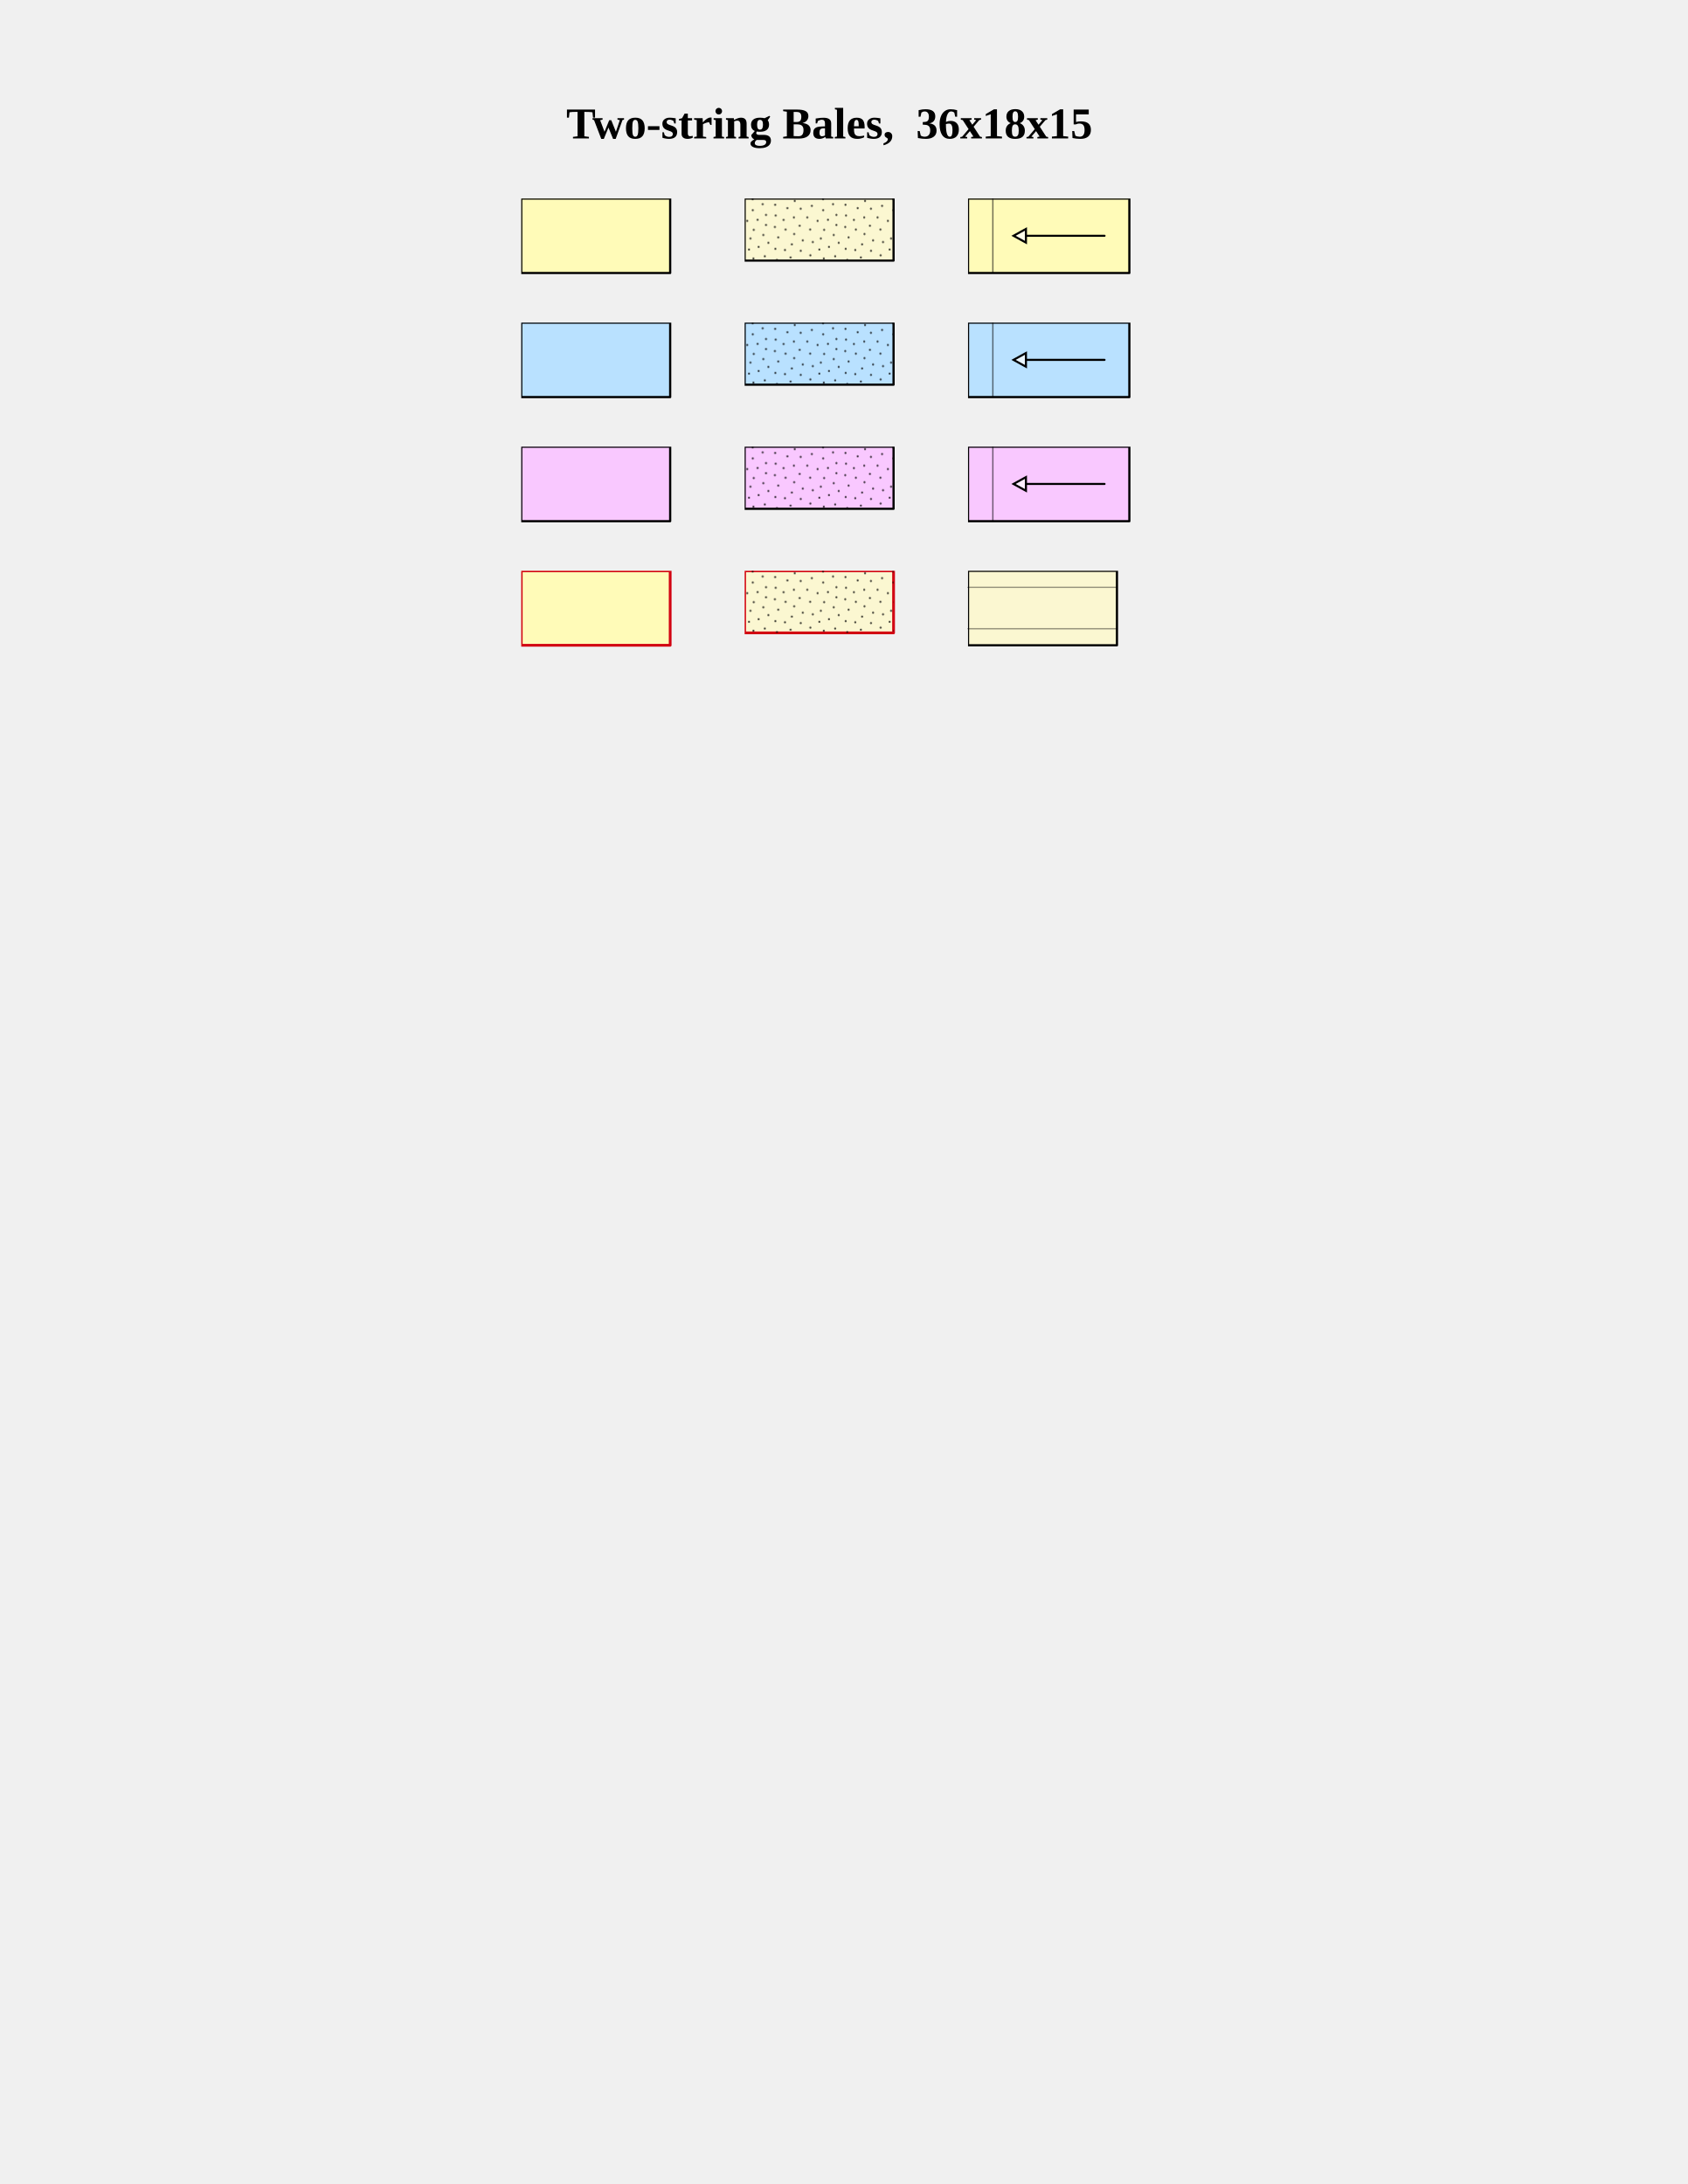
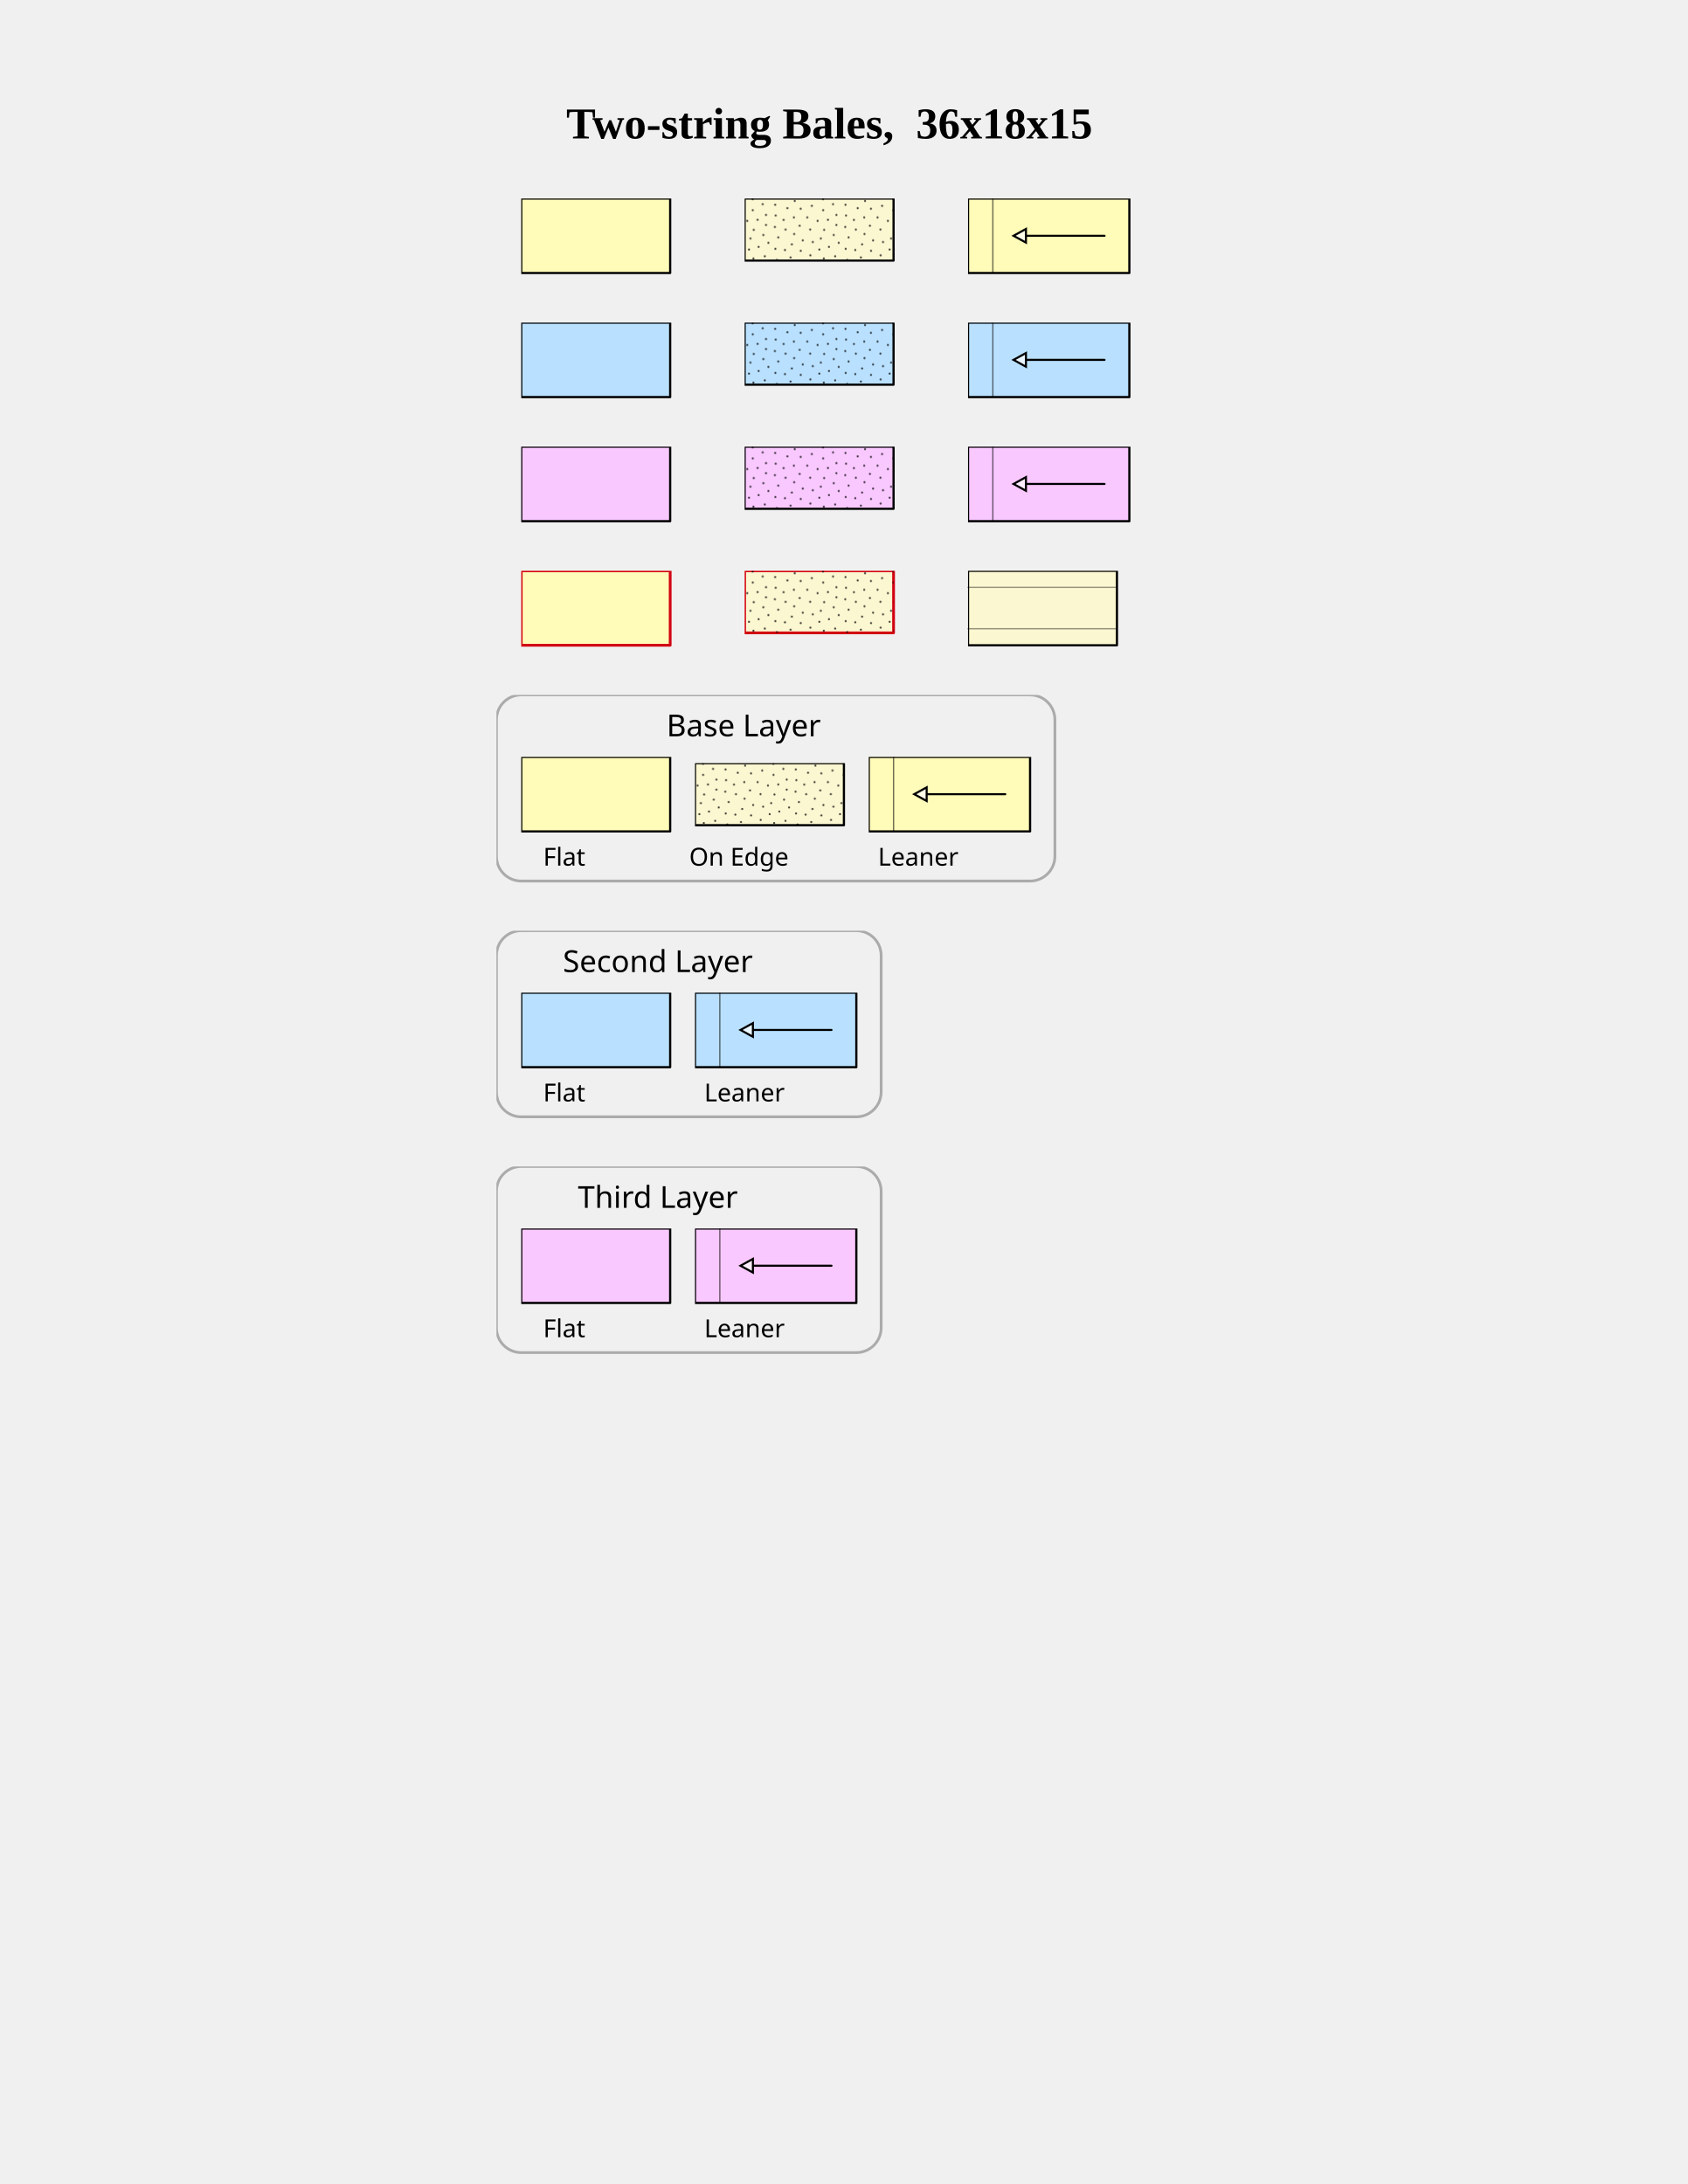
<svg xmlns="http://www.w3.org/2000/svg" xmlns:ns2="http://dairiki.org/barnhunt/inkscape-extensions" xmlns:xlink="http://www.w3.org/1999/xlink" width="8.5in" height="11in" viewBox="0 0 816 1056" version="1.1" id="svg219">
  <defs>
    <pattern xlink:href="#Polkadots-med" id="bh-edge-bale-stipple" patternTransform="scale(3.4)" />
    <pattern id="Polkadots-med" patternTransform="translate(0,0) scale(10,10)" height="10" width="10" patternUnits="userSpaceOnUse">
      <circle r="0.15" cy="0.810" cx="2.567" style="fill:black;stroke:none" />
      <circle r="0.15" cy="2.33" cx="3.048" style="fill:black;stroke:none" />
      <circle r="0.15" cy="2.415" cx="4.418" style="fill:black;stroke:none" />
      <circle r="0.15" cy="3.029" cx="1.844" style="fill:black;stroke:none" />
      <circle r="0.15" cy="1.363" cx="6.08" style="fill:black;stroke:none" />
      <circle r="0.15" cy="4.413" cx="5.819" style="fill:black;stroke:none" />
      <circle r="0.15" cy="4.048" cx="4.305" style="fill:black;stroke:none" />
      <circle r="0.15" cy="3.045" cx="5.541" style="fill:black;stroke:none" />
      <circle r="0.15" cy="5.527" cx="4.785" style="fill:black;stroke:none" />
      <circle r="0.15" cy="5.184" cx="2.667" style="fill:black;stroke:none" />
      <circle r="0.15" cy="1.448" cx="7.965" style="fill:black;stroke:none" />
      <circle r="0.15" cy="5.049" cx="7.047" style="fill:black;stroke:none" />
      <circle r="0.15" cy="0.895" cx="4.340" style="fill:black;stroke:none" />
      <circle r="0.15" cy="0.340" cx="7.125" style="fill:black;stroke:none" />
      <circle r="0.15" cy="1.049" cx="9.553" style="fill:black;stroke:none" />
      <circle r="0.15" cy="2.689" cx="7.006" style="fill:black;stroke:none" />
      <circle r="0.15" cy="2.689" cx="8.909" style="fill:black;stroke:none" />
      <circle r="0.15" cy="4.407" cx="9.315" style="fill:black;stroke:none" />
      <circle r="0.15" cy="3.870" cx="7.820" style="fill:black;stroke:none" />
      <circle r="0.15" cy="5.948" cx="8.270" style="fill:black;stroke:none" />
      <circle r="0.15" cy="7.428" cx="7.973" style="fill:black;stroke:none" />
      <circle r="0.15" cy="8.072" cx="9.342" style="fill:black;stroke:none" />
      <circle r="0.15" cy="9.315" cx="8.206" style="fill:black;stroke:none" />
      <circle r="0.15" cy="9.475" cx="9.682" style="fill:black;stroke:none" />
      <circle r="0.15" cy="6.186" cx="9.688" style="fill:black;stroke:none" />
      <circle r="0.15" cy="6.296" cx="3.379" style="fill:black;stroke:none" />
      <circle r="0.15" cy="8.204" cx="2.871" style="fill:black;stroke:none" />
      <circle r="0.15" cy="8.719" cx="4.59" style="fill:black;stroke:none" />
      <circle r="0.15" cy="9.671" cx="3.181" style="fill:black;stroke:none" />
      <circle r="0.15" cy="7.315" cx="5.734" style="fill:black;stroke:none" />
      <circle r="0.15" cy="6.513" cx="6.707" style="fill:black;stroke:none" />
      <circle r="0.15" cy="9.670" cx="5.730" style="fill:black;stroke:none" />
      <circle r="0.15" cy="8.373" cx="6.535" style="fill:black;stroke:none" />
      <circle r="0.15" cy="7.154" cx="4.37" style="fill:black;stroke:none" />
      <circle r="0.15" cy="7.25" cx="0.622" style="fill:black;stroke:none" />
      <circle r="0.15" cy="5.679" cx="0.831" style="fill:black;stroke:none" />
      <circle r="0.15" cy="8.519" cx="1.257" style="fill:black;stroke:none" />
      <circle r="0.15" cy="6.877" cx="1.989" style="fill:black;stroke:none" />
      <circle r="0.15" cy="3.181" cx="0.374" style="fill:black;stroke:none" />
      <circle r="0.15" cy="1.664" cx="1.166" style="fill:black;stroke:none" />
      <circle r="0.15" cy="0.093" cx="1.151" style="fill:black;stroke:none" />
      <circle r="0.15" cy="10.093" cx="1.151" style="fill:black;stroke:none" />
      <circle r="0.15" cy="4.451" cx="1.302" style="fill:black;stroke:none" />
      <circle r="0.15" cy="3.763" cx="3.047" style="fill:black;stroke:none" />
    </pattern>
    <symbol id="bale-1-36x18x15" ns2:count-as="bale-36x18x15">
      <rect height="36" width="72" style="opacity:1;fill:#fffbb8;fill-opacity:1;stroke:#000000;stroke-width:1.067;stroke-linecap:round;stroke-linejoin:round;stroke-miterlimit:4" x="0" y="0" />
    </symbol>
    <symbol id="bale-1-edge-36x18x15" ns2:count-as="bale-36x18x15">
      <rect height="30" width="72" style="opacity:1;fill:#fbf7d1;fill-opacity:1;stroke:#000000;stroke-width:1.067;stroke-linecap:round;stroke-linejoin:round;stroke-miterlimit:4;stroke-dasharray:none;stroke-dashoffset:0;stroke-opacity:1" x="0" y="0" />
      <rect style="fill:url(#bh-edge-bale-stipple);fill-opacity:0.7;stroke:none" width="72" height="30" x="0" y="0" />
    </symbol>
    <symbol id="bale-1-leaner-36x18x15" ns2:count-as="bale-36x18x15">
      <rect style="fill:#fffbb8;fill-opacity:1;stroke:#000000;stroke-width:1.067;stroke-linecap:butt;stroke-linejoin:round;stroke-miterlimit:4;stroke-opacity:1" width="78" height="36" x="0" y="0" />
      <path style="fill:none;stroke:#000000;stroke-width:0.64;stroke-linecap:butt;stroke-miterlimit:4;stroke-opacity:0.553" d="M 12,0 V 36" />
      <path d="M 66,18 H 28 v -3.3 l -6,3.3 6,3.3 V 18" style="fill:#ffffff;fill-opacity:0.698;fill-rule:evenodd;stroke:#000000;stroke-width:1px;stroke-linecap:round;stroke-linejoin:miter;stroke-opacity:1" />
    </symbol>
    <symbol id="bale-2-36x18x15" ns2:count-as="bale-36x18x15">
      <rect y="0" x="0" style="opacity:1;fill:#b9e1ff;fill-opacity:1;stroke:#000000;stroke-width:1.067;stroke-linecap:round;stroke-linejoin:round;stroke-miterlimit:4" width="72" height="36" />
    </symbol>
    <symbol id="bale-2-edge-36x18x15" ns2:count-as="bale-36x18x15">
      <rect y="0" x="0" style="opacity:1;fill:#b9e1ff;fill-opacity:1;stroke:#000000;stroke-width:1.067;stroke-linecap:round;stroke-linejoin:round;stroke-miterlimit:4;stroke-dasharray:none;stroke-dashoffset:0;stroke-opacity:1" width="72" height="30" />
      <rect width="72" height="30" x="0" y="0" style="fill:url(#bh-edge-bale-stipple);fill-opacity:0.7;stroke:none" />
    </symbol>
    <symbol id="bale-2-leaner-36x18x15" ns2:count-as="bale-36x18x15">
      <rect y="0" x="0" height="36" width="78" style="fill:#b9e1ff;fill-opacity:1;stroke:#000000;stroke-width:1.067;stroke-linecap:butt;stroke-linejoin:round;stroke-miterlimit:4;stroke-dasharray:none;stroke-opacity:1" />
      <path d="M 12,0 V 36" style="fill:none;fill-opacity:0.75;fill-rule:evenodd;stroke:#000000;stroke-width:0.64;stroke-linecap:butt;stroke-linejoin:miter;stroke-miterlimit:4;stroke-dasharray:none;stroke-opacity:0.553" />
      <path style="fill:#ffffff;fill-opacity:0.698;fill-rule:evenodd;stroke:#000000;stroke-width:1px;stroke-linecap:round;stroke-linejoin:miter;stroke-opacity:1" d="M 66,18 H 28 v -3.3 l -6,3.3 6,3.3 V 18" />
    </symbol>
    <symbol id="bale-3-36x18x15" ns2:count-as="bale-36x18x15">
      <rect height="36" width="72" style="opacity:1;fill:#f9c8ff;fill-opacity:1;stroke:#000000;stroke-width:1.067;stroke-linecap:round;stroke-linejoin:round;stroke-miterlimit:4" x="0" y="0" />
    </symbol>
    <symbol id="bale-3-edge-36x18x15" ns2:count-as="bale-36x18x15">
      <rect height="30" width="72" style="opacity:1;fill:#f9c8ff;fill-opacity:1;stroke:#000000;stroke-width:1.067;stroke-linecap:round;stroke-linejoin:round;stroke-miterlimit:4;stroke-dasharray:none;stroke-dashoffset:0;stroke-opacity:1" x="0" y="0" />
      <rect width="72" height="30" x="0" y="0" style="fill:url(#bh-edge-bale-stipple);fill-opacity:0.7;stroke:none" />
    </symbol>
    <symbol id="bale-3-leaner-36x18x15" ns2:count-as="bale-36x18x15">
      <rect style="fill:#f9c8ff;fill-opacity:1;stroke:#000000;stroke-width:1.067;stroke-linecap:butt;stroke-linejoin:round;stroke-miterlimit:4;stroke-dasharray:none;stroke-opacity:1" width="78" height="36" x="0" y="0" />
      <path style="fill:none;fill-opacity:0.75;fill-rule:evenodd;stroke:#000000;stroke-width:0.64;stroke-linecap:butt;stroke-linejoin:miter;stroke-miterlimit:4;stroke-dasharray:none;stroke-opacity:0.553" d="M 12,0 V 36" />
      <path style="fill:#ffffff;fill-opacity:0.698;fill-rule:evenodd;stroke:#000000;stroke-width:1px;stroke-linecap:round;stroke-linejoin:miter;stroke-opacity:1" d="M 66,18 H 28 v -3.3 l -6,3.3 6,3.3 V 18" />
    </symbol>
    <symbol id="bale-1-anchor-36x18x15" ns2:count-as="bale-36x18x15">
      <rect y="0" x="0" style="opacity:1;fill:#fffbb8;fill-opacity:1;stroke:#d20312;stroke-width:1.333;stroke-linecap:round;stroke-linejoin:round;stroke-miterlimit:4;stroke-dasharray:none;stroke-dashoffset:0;stroke-opacity:1" width="72" height="36" />
    </symbol>
    <symbol id="bale-1-anchor-edge-36x18x15" ns2:count-as="bale-36x18x15">
      <rect y="0" x="0" style="opacity:1;fill:#fbf7d1;fill-opacity:1;stroke:#d20312;stroke-width:1.333;stroke-linecap:round;stroke-linejoin:round;stroke-miterlimit:4;stroke-dasharray:none;stroke-dashoffset:0;stroke-opacity:1" width="72" height="30" />
      <rect width="72" height="30" x="0" y="0" style="fill:url(#bh-edge-bale-stipple);fill-opacity:0.7;stroke:none" />
    </symbol>
    <symbol id="bale-1-with-strings-36x18x15" ns2:count-as="bale-36x18x15">
      <rect style="display:inline;fill:#fbf7d1;fill-opacity:1;stroke:#000000;stroke-width:1.067;stroke-linecap:butt;stroke-linejoin:round;stroke-miterlimit:4;stroke-opacity:1" width="72" height="36" x="0" y="0" />
      <path style="display:inline;fill:none;stroke:#000000;stroke-width:0.625;stroke-linecap:round;stroke-opacity:0.4" d="M 0,8 H 72" id="string-36x18x15" />
      <use x="0" y="0" xlink:href="#string-36x18x15" transform="translate(0,20)" width="100%" height="100%" />
    </symbol>
+     <symbol id="legend-1-36x18x15">
+       <g>
+         <use xlink:href="#bale-1-36x18x15" x="0" y="0" width="100%" height="100%" transform="translate(12,30)" />
+         <use xlink:href="#bale-1-edge-36x18x15" x="0" y="0" width="100%" height="100%" transform="translate(96,33)" />
+         <use xlink:href="#bale-1-leaner-36x18x15" x="0" y="0" width="100%" height="100%" transform="translate(180, 30)" />
+         <text xml:space="preserve" style="font-style:normal;font-variant:normal;font-weight:normal;font-stretch:normal;font-size:12px;line-height:125%;font-family:'Rock Salt';-inkscape-font-specification:'Rock Salt, Normal';font-variant-ligatures:normal;font-variant-caps:normal;font-variant-numeric:normal;font-feature-settings:normal;text-align:center;letter-spacing:0px;word-spacing:0px;writing-mode:lr-tb;text-anchor:middle;fill:#000000;fill-opacity:1;stroke:none;stroke-width:1px;stroke-linecap:butt;stroke-linejoin:miter;stroke-opacity:1" x="58.84" y="94.546" transform="translate(-12,-12)">
+           <tspan x="58.84" y="94.546">Flat</tspan>
+         </text>
+         <text y="94.546" x="167.277" style="font-style:normal;font-variant:normal;font-weight:normal;font-stretch:normal;font-size:12px;line-height:125%;font-family:'Rock Salt';-inkscape-font-specification:'Rock Salt, Normal';font-variant-ligatures:normal;font-variant-caps:normal;font-variant-numeric:normal;font-feature-settings:normal;text-align:center;letter-spacing:0px;word-spacing:0px;writing-mode:lr-tb;text-anchor:middle;fill:#000000;fill-opacity:1;stroke:none;stroke-width:1px;stroke-linecap:butt;stroke-linejoin:miter;stroke-opacity:1" xml:space="preserve" transform="translate(-36,-12)">
+           <tspan y="94.546" x="167.277">On Edge</tspan>
+         </text>
+         <text xml:space="preserve" style="font-style:normal;font-variant:normal;font-weight:normal;font-stretch:normal;font-size:12px;line-height:125%;font-family:'Rock Salt';-inkscape-font-specification:'Rock Salt, Normal';font-variant-ligatures:normal;font-variant-caps:normal;font-variant-numeric:normal;font-feature-settings:normal;text-align:center;letter-spacing:0px;word-spacing:0px;writing-mode:lr-tb;text-anchor:middle;fill:#000000;fill-opacity:1;stroke:none;stroke-width:1px;stroke-linecap:butt;stroke-linejoin:miter;stroke-opacity:1" x="277.982" y="94.546" transform="translate(-60,-12)">
+           <tspan x="277.982" y="94.546">Leaner</tspan>
+         </text>
+       </g>
+       <text y="20.02" x="168.883" style="font-style:normal;font-variant:normal;font-weight:normal;font-stretch:normal;font-size:14.667px;line-height:125%;font-family:'Rock Salt';-inkscape-font-specification:'Rock Salt, Normal';font-variant-ligatures:normal;font-variant-caps:normal;font-variant-numeric:normal;font-feature-settings:normal;text-align:center;letter-spacing:0px;word-spacing:0px;writing-mode:lr-tb;text-anchor:middle;fill:#000000;fill-opacity:1;stroke:none;stroke-width:1px;stroke-linecap:butt;stroke-linejoin:miter;stroke-opacity:1" xml:space="preserve" transform="translate(-36, 0)">
+         <tspan y="20.02" x="168.883">Base Layer</tspan>
+       </text>
+       <rect ry="12" rx="12" y="0" x="0" height="90" width="270" style="opacity:0.687;fill:none;fill-opacity:1;fill-rule:evenodd;stroke:#8c8c8c;stroke-width:1.333;stroke-linecap:round;stroke-linejoin:round;stroke-miterlimit:4;stroke-dasharray:none;stroke-dashoffset:0;stroke-opacity:1" />
+     </symbol>
+     <symbol id="legend-2-36x18x15">
+       <g>
+         <text y="94.546" x="58.84" style="font-style:normal;font-variant:normal;font-weight:normal;font-stretch:normal;font-size:12px;line-height:125%;font-family:'Rock Salt';-inkscape-font-specification:'Rock Salt, Normal';font-variant-ligatures:normal;font-variant-caps:normal;font-variant-numeric:normal;font-feature-settings:normal;text-align:center;letter-spacing:0px;word-spacing:0px;writing-mode:lr-tb;text-anchor:middle;fill:#000000;fill-opacity:1;stroke:none;stroke-width:1px;stroke-linecap:butt;stroke-linejoin:miter;stroke-opacity:1" xml:space="preserve" transform="translate(-12,-12)">
+           <tspan y="94.546" x="58.84">Flat</tspan>
+         </text>
+         <text y="94.546" x="169.982" style="font-style:normal;font-variant:normal;font-weight:normal;font-stretch:normal;font-size:12px;line-height:125%;font-family:'Rock Salt';-inkscape-font-specification:'Rock Salt, Normal';font-variant-ligatures:normal;font-variant-caps:normal;font-variant-numeric:normal;font-feature-settings:normal;text-align:center;letter-spacing:0px;word-spacing:0px;writing-mode:lr-tb;text-anchor:middle;fill:#000000;fill-opacity:1;stroke:none;stroke-width:1px;stroke-linecap:butt;stroke-linejoin:miter;stroke-opacity:1" xml:space="preserve" transform="translate(-36,-12)">
+           <tspan y="94.546" x="169.982">Leaner</tspan>
+         </text>
+         <use xlink:href="#bale-2-36x18x15" x="0" y="0" width="100%" height="100%" transform="translate(12,30)" />
+         <use xlink:href="#bale-2-leaner-36x18x15" x="0" y="0" width="100%" height="100%" transform="translate(96,30)" />
+       </g>
+       <text xml:space="preserve" style="font-style:normal;font-variant:normal;font-weight:normal;font-stretch:normal;font-size:14.667px;line-height:125%;font-family:'Rock Salt';-inkscape-font-specification:'Rock Salt, Normal';font-variant-ligatures:normal;font-variant-caps:normal;font-variant-numeric:normal;font-feature-settings:normal;text-align:center;letter-spacing:0px;word-spacing:0px;writing-mode:lr-tb;text-anchor:middle;fill:#000000;fill-opacity:1;stroke:none;stroke-width:1px;stroke-linecap:butt;stroke-linejoin:miter;stroke-opacity:1" x="115.396" y="20.02" transform="translate(-24, 0)">
+         <tspan x="115.396" y="20.02">Second Layer</tspan>
+       </text>
+       <rect style="opacity:0.687;fill:none;fill-opacity:1;fill-rule:evenodd;stroke:#8c8c8c;stroke-width:1.333;stroke-linecap:round;stroke-linejoin:round;stroke-miterlimit:4;stroke-dasharray:none;stroke-dashoffset:0;stroke-opacity:1" width="186" height="90" x="0" y="0" rx="12" ry="12" />
+     </symbol>
+     <symbol id="legend-3-36x18x15">
+       <g>
+         <text xml:space="preserve" style="font-style:normal;font-variant:normal;font-weight:normal;font-stretch:normal;font-size:12px;line-height:125%;font-family:'Rock Salt';-inkscape-font-specification:'Rock Salt, Normal';font-variant-ligatures:normal;font-variant-caps:normal;font-variant-numeric:normal;font-feature-settings:normal;text-align:center;letter-spacing:0px;word-spacing:0px;writing-mode:lr-tb;text-anchor:middle;fill:#000000;fill-opacity:1;stroke:none;stroke-width:1px;stroke-linecap:butt;stroke-linejoin:miter;stroke-opacity:1" x="58.84" y="94.546" transform="translate(-12,-12)">
+           <tspan x="58.84" y="94.546">Flat</tspan>
+         </text>
+         <text xml:space="preserve" style="font-style:normal;font-variant:normal;font-weight:normal;font-stretch:normal;font-size:12px;line-height:125%;font-family:'Rock Salt';-inkscape-font-specification:'Rock Salt, Normal';font-variant-ligatures:normal;font-variant-caps:normal;font-variant-numeric:normal;font-feature-settings:normal;text-align:center;letter-spacing:0px;word-spacing:0px;writing-mode:lr-tb;text-anchor:middle;fill:#000000;fill-opacity:1;stroke:none;stroke-width:1px;stroke-linecap:butt;stroke-linejoin:miter;stroke-opacity:1" x="169.982" y="94.546" transform="translate(-36,-12)">
+           <tspan x="169.982" y="94.546">Leaner</tspan>
+         </text>
+         <use xlink:href="#bale-3-36x18x15" x="0" y="0" width="100%" height="100%" transform="translate(12,30)" />
+         <use xlink:href="#bale-3-leaner-36x18x15" x="0" y="0" width="100%" height="100%" transform="translate(96,30)" />
+       </g>
+       <text y="20.02" x="115.396" style="font-style:normal;font-variant:normal;font-weight:normal;font-stretch:normal;font-size:14.667px;line-height:125%;font-family:'Rock Salt';-inkscape-font-specification:'Rock Salt, Normal';font-variant-ligatures:normal;font-variant-caps:normal;font-variant-numeric:normal;font-feature-settings:normal;text-align:center;letter-spacing:0px;word-spacing:0px;writing-mode:lr-tb;text-anchor:middle;fill:#000000;fill-opacity:1;stroke:none;stroke-width:1px;stroke-linecap:butt;stroke-linejoin:miter;stroke-opacity:1" xml:space="preserve" transform="translate(-24, 0)">
+         <tspan y="20.02" x="115.396">Third Layer</tspan>
+       </text>
+       <rect ry="12" rx="12" y="0" x="0" height="90" width="186" style="opacity:0.687;fill:none;fill-opacity:1;fill-rule:evenodd;stroke:#8c8c8c;stroke-width:1.333;stroke-linecap:round;stroke-linejoin:round;stroke-miterlimit:4;stroke-dasharray:none;stroke-dashoffset:0;stroke-opacity:1" />
+     </symbol>
  </defs>
  <text xml:space="preserve" style="font-style:normal;font-variant:normal;font-weight:bold;font-stretch:normal;font-size:21.333px;line-height:125%;text-align:center;text-anchor:middle;fill:#000000;fill-opacity:1;stroke:none;stroke-width:1px;stroke-linecap:butt;stroke-linejoin:miter;stroke-opacity:1" x="408.979" y="66.949">
    <tspan x="408.979" y="66.949">Two-string Bales,  36x18x15</tspan>
  </text>
  <use xlink:href="#bale-1-36x18x15" x="0" y="0" width="100%" height="100%" transform="translate(252,96)" />
  <use xlink:href="#bale-1-edge-36x18x15" transform="translate(360,96)" x="0" y="0" width="100%" height="100%" />
  <use xlink:href="#bale-1-leaner-36x18x15" x="0" y="0" width="100%" height="100%" transform="translate(468,96)" />
  <use xlink:href="#bale-2-36x18x15" transform="translate(252,156)" x="0" y="0" width="100%" height="100%" />
  <use xlink:href="#bale-2-edge-36x18x15" transform="translate(360,156)" x="0" y="0" width="100%" height="100%" />
  <use xlink:href="#bale-2-leaner-36x18x15" transform="translate(468,156)" x="0" y="0" width="100%" height="100%" />
  <use xlink:href="#bale-3-36x18x15" transform="translate(252,216)" x="0" y="0" width="100%" height="100%" />
  <use xlink:href="#bale-3-edge-36x18x15" transform="translate(360,216)" x="0" y="0" width="100%" height="100%" />
  <use xlink:href="#bale-3-leaner-36x18x15" transform="translate(468,216)" x="0" y="0" width="100%" height="100%" />
  <use xlink:href="#bale-1-anchor-36x18x15" transform="translate(252,276)" x="0" y="0" width="100%" height="100%" />
  <use xlink:href="#bale-1-anchor-edge-36x18x15" transform="translate(360,276)" x="0" y="0" width="100%" height="100%" />
  <use xlink:href="#bale-1-with-strings-36x18x15" transform="translate(468,276)" x="0" y="0" width="100%" height="100%" />
+   <use xlink:href="#legend-1-36x18x15" transform="translate(240,336)" x="0" y="0" width="100%" height="100%" />
+   <use xlink:href="#legend-2-36x18x15" transform="translate(240,450)" x="0" y="0" width="100%" height="100%" />
+   <use xlink:href="#legend-3-36x18x15" transform="translate(240,564)" x="0" y="0" width="100%" height="100%" />
</svg>
